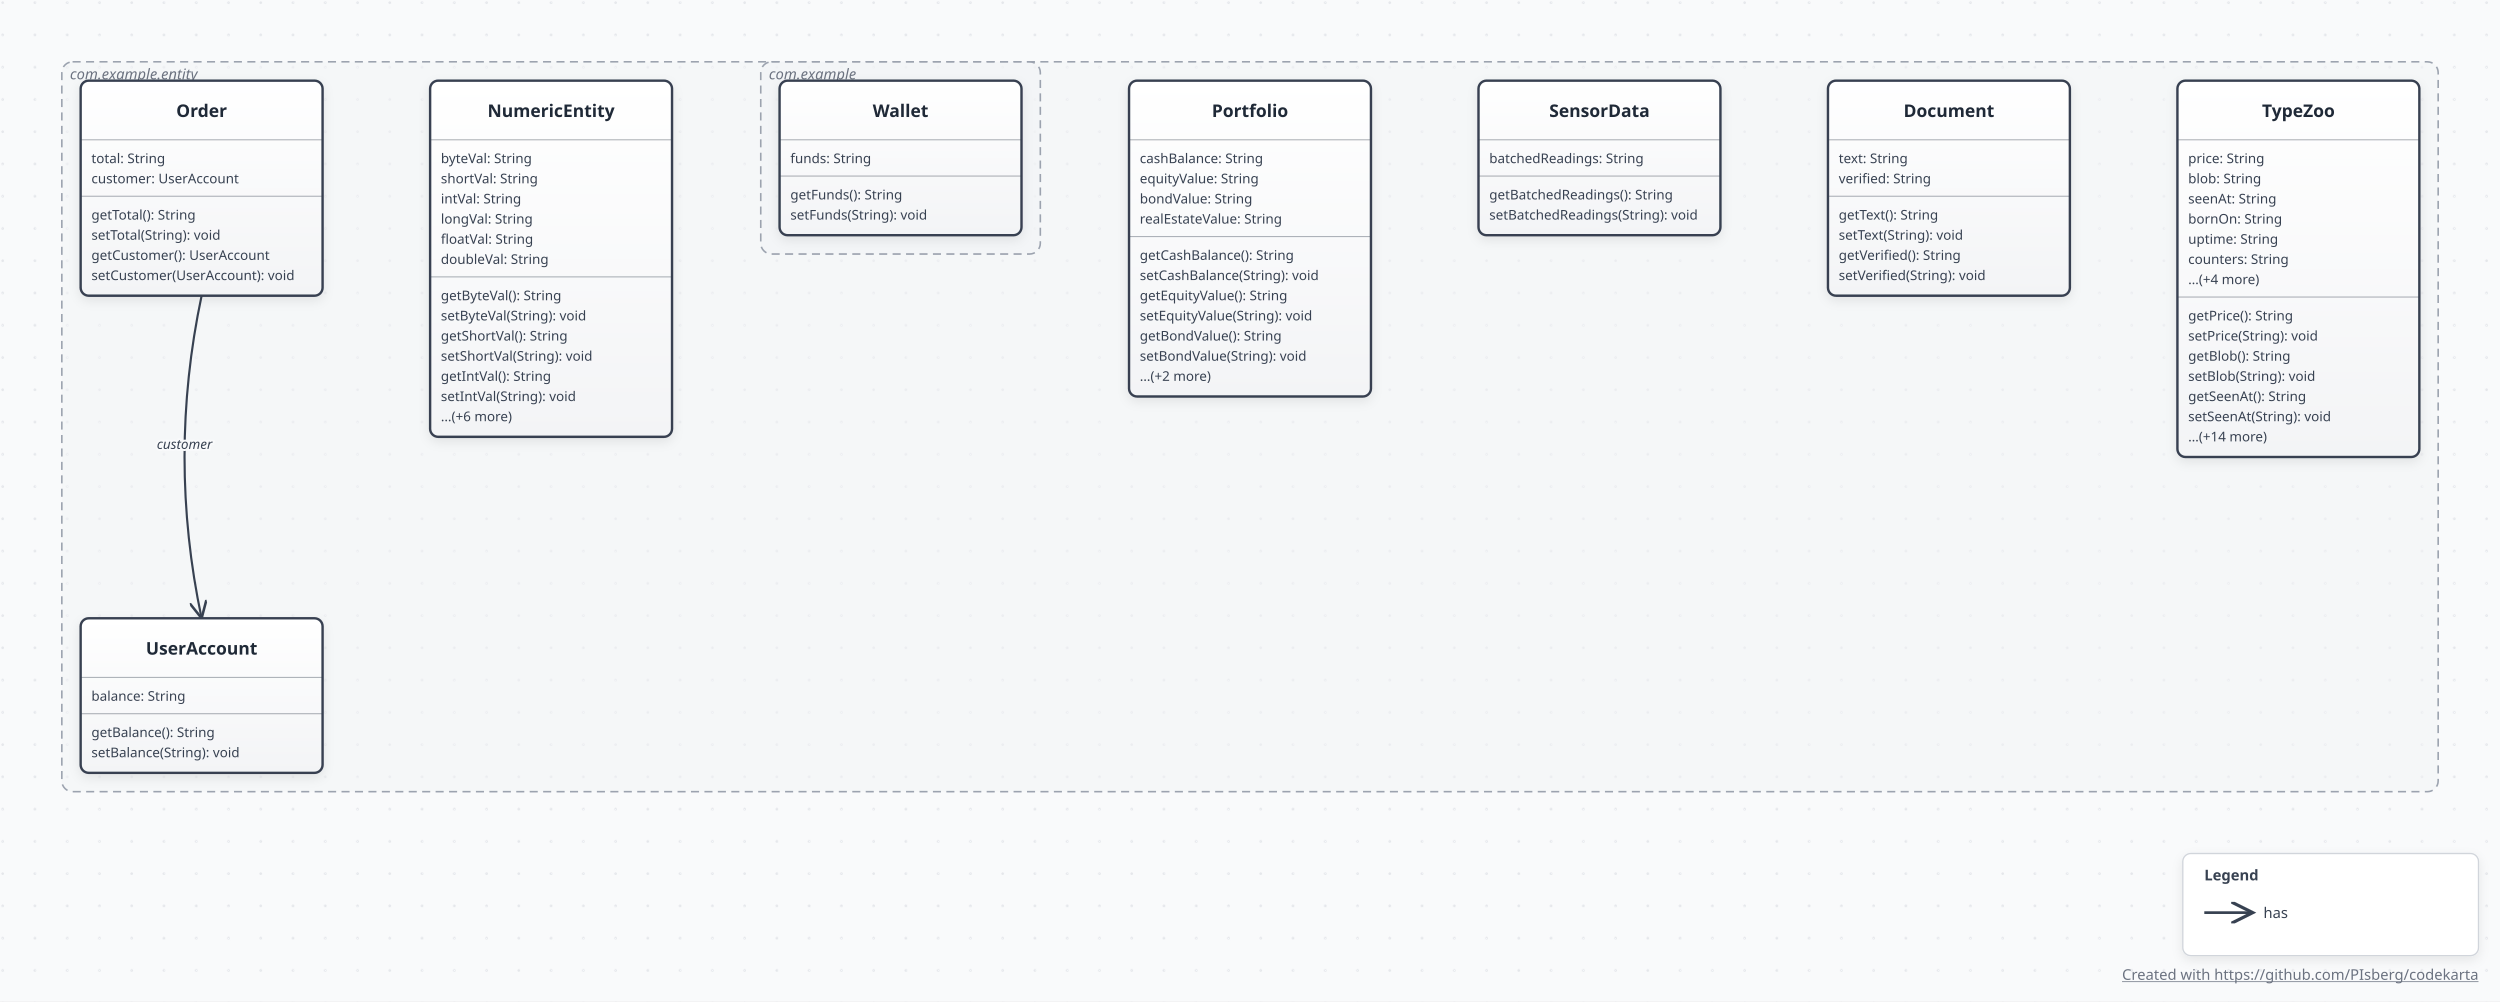
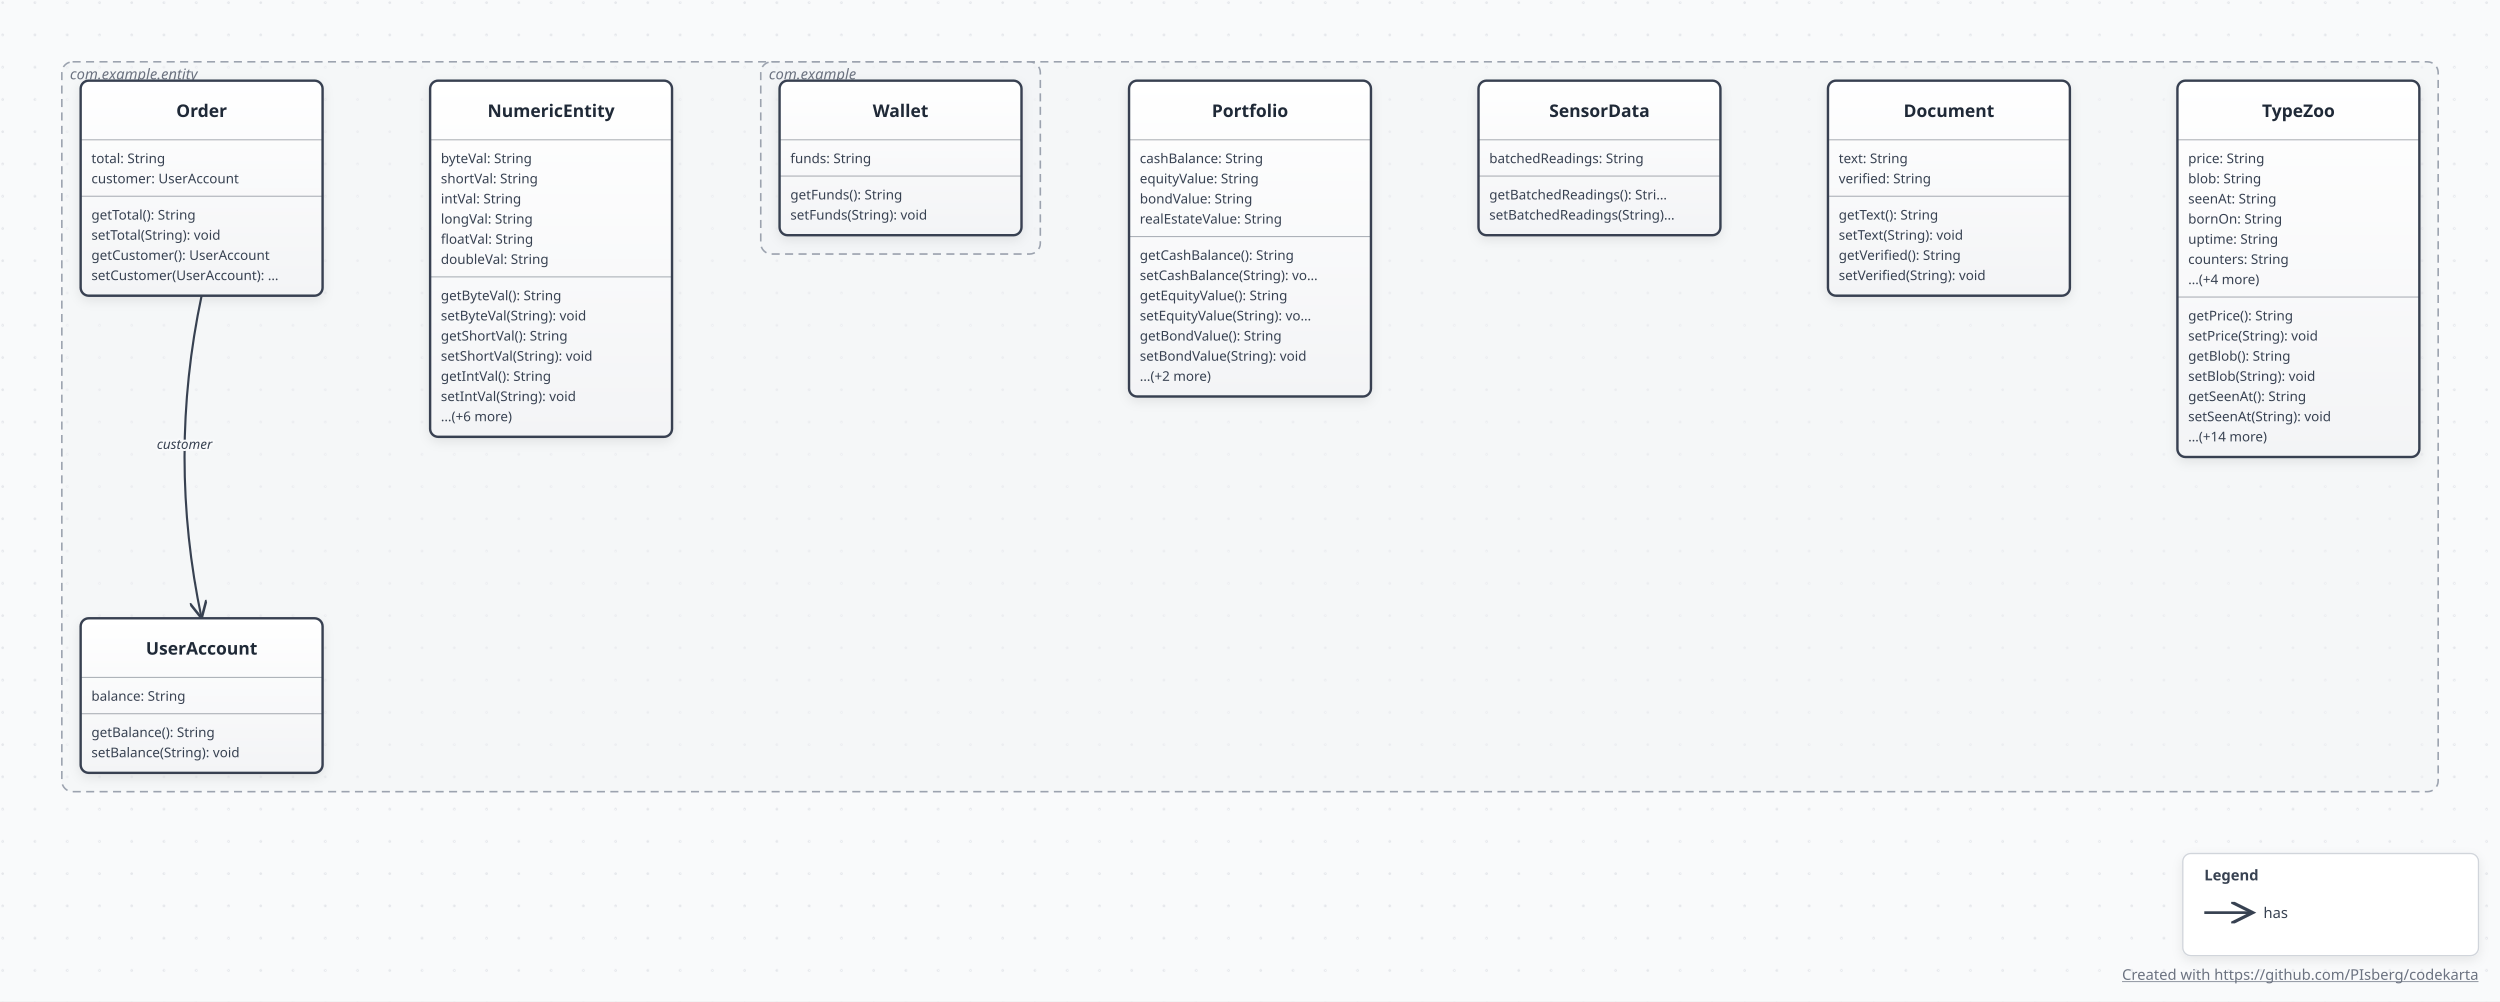
<svg xmlns="http://www.w3.org/2000/svg" width="1860" height="745" viewBox="0 0 1860 745">
  <defs>
    <style>
svg { font-family: 'Outfit', 'Inter', -apple-system, BlinkMacSystemFont, 'Segoe UI', sans-serif; }
text { font-family: 'Outfit', 'Inter', -apple-system, BlinkMacSystemFont, 'Segoe UI', sans-serif !important; }
.node-rect { transition: filter 0.2s ease, stroke-width 0.2s ease, stroke 0.2s ease; }
.node-rect:hover { stroke-width: 2.2 !important; filter: drop-shadow(0 8px 16px rgba(15, 23, 42, 0.12)) !important; }
.edge-line { stroke-linecap: round; stroke-linejoin: round; transition: stroke-width 0.2s ease; }
.edge-line:hover { stroke-width: 2.5 !important; }
.edge-label { paint-order: stroke; stroke: #f9fafb; stroke-width: 3; font-weight: 500; }
.diagram-attribution { fill: #9ca3af; text-decoration: none; transition: fill 0.2s ease; }
.diagram-attribution:hover { fill: #4b5563; text-decoration: underline; }
.group-rect { transition: stroke-width 0.2s ease; }
.node-label { pointer-events: none; }
</style>
    <filter id="nodeShadow" x="-20%" y="-20%" width="140%" height="140%">
      <feDropShadow dx="0" dy="3" stdDeviation="4" flood-color="#0f172a" flood-opacity="0.08" />
    </filter>
    <linearGradient id="grad-CLASS" x1="0%" y1="0%" x2="0%" y2="100%">
      <stop offset="0%" stop-color="#ffffff" />
      <stop offset="100%" stop-color="#f3f4f6" />
    </linearGradient>
    <linearGradient id="grad-INTERFACE" x1="0%" y1="0%" x2="0%" y2="100%">
      <stop offset="0%" stop-color="#eff6ff" />
      <stop offset="100%" stop-color="#dbeafe" />
    </linearGradient>
    <linearGradient id="grad-MODULE" x1="0%" y1="0%" x2="0%" y2="100%">
      <stop offset="0%" stop-color="#faf5ff" />
      <stop offset="100%" stop-color="#ede9fe" />
    </linearGradient>
    <linearGradient id="grad-METHOD" x1="0%" y1="0%" x2="0%" y2="100%">
      <stop offset="0%" stop-color="#fffbeb" />
      <stop offset="100%" stop-color="#fef3c7" />
    </linearGradient>
    <linearGradient id="grad-PACKAGE" x1="0%" y1="0%" x2="0%" y2="100%">
      <stop offset="0%" stop-color="#ecfdf5" />
      <stop offset="100%" stop-color="#d1fae5" />
    </linearGradient>
    <linearGradient id="grad-EXCEPTION" x1="0%" y1="0%" x2="0%" y2="100%">
      <stop offset="0%" stop-color="#fef2f2" />
      <stop offset="100%" stop-color="#fee2e2" />
    </linearGradient>
    <linearGradient id="grad-STATE" x1="0%" y1="0%" x2="0%" y2="100%">
      <stop offset="0%" stop-color="#f0f9ff" />
      <stop offset="100%" stop-color="#e0f2fe" />
    </linearGradient>
    <pattern id="dotGrid" width="24" height="24" patternUnits="userSpaceOnUse">
      <circle cx="2" cy="2" r="1" fill="#e5e7eb" />
    </pattern>
    <marker id="marker-open-374151" markerWidth="10" markerHeight="8" refX="8" refY="4" orient="auto">
      <path d="M0,0 L8,4 L0,8" fill="none" stroke="#374151" stroke-width="1.2" />
    </marker>
  </defs>
  <rect width="1860" height="745" fill="#f9fafb" />
  <rect width="1860" height="745" fill="url(#dotGrid)" />
  <rect class="group-rect" x="46.0" y="46.0" width="1768.0" height="543.0" rx="8" fill="#f3f4f6" fill-opacity="0.5" stroke="#9ca3af" stroke-dasharray="6,4" stroke-width="1.2" />
  <text x="52.0" y="59.0" font-family="sans-serif" font-size="11" fill="#6b7280" font-style="italic">com.example.entity</text>
  <rect class="group-rect" x="566.0" y="46.0" width="208.0" height="143.0" rx="8" fill="#f3f4f6" fill-opacity="0.5" stroke="#9ca3af" stroke-dasharray="6,4" stroke-width="1.2" />
  <text x="572.0" y="59.0" font-family="sans-serif" font-size="11" fill="#6b7280" font-style="italic">com.example</text>
  <path class="edge-line" data-source="Order" data-target="UserAccount" data-type="HAS" d="M150.0 220.0 Q124.6 340.0 150.0 460.0" fill="none" stroke="#374151" stroke-width="1.6" marker-end="url(#marker-open-374151)" />
  <text class="edge-label" data-source="Order" data-target="UserAccount" data-type="HAS" x="137.3" y="334.0" text-anchor="middle" font-family="sans-serif" font-size="10" fill="#374151" font-style="italic">customer</text>
  <g id="Document">
    <rect class="node-rect" x="1360.0" y="60.0" width="180.0" height="160.0" rx="6.0" fill="url(#grad-CLASS)" stroke="#374151" stroke-width="1.8" filter="url(#nodeShadow)" />
-     <text class="node-label" x="1450.0" y="82.0" text-anchor="middle" dominant-baseline="central" font-family="sans-serif" font-size="13" font-weight="bold" fill="#1f2937">Document</text>
+     <text class="node-label" x="1450.0" y="82.0" text-anchor="middle" dominant-baseline="central" font-family="sans-serif" font-size="13.0" font-weight="bold" fill="#1f2937">Document</text>
    <line x1="1360.0" y1="104.0" x2="1540.0" y2="104.0" stroke="#374151" stroke-width="0.8" opacity="0.4" />
    <text x="1368.0" y="117.5" font-family="sans-serif" font-size="10" fill="#374151" dominant-baseline="central">text: String</text>
    <text x="1368.0" y="132.5" font-family="sans-serif" font-size="10" fill="#374151" dominant-baseline="central">verified: String</text>
    <line x1="1360.0" y1="146.0" x2="1540.0" y2="146.0" stroke="#374151" stroke-width="0.8" opacity="0.4" />
    <text x="1368.0" y="159.5" font-family="sans-serif" font-size="10" fill="#374151" dominant-baseline="central">getText(): String</text>
    <text x="1368.0" y="174.5" font-family="sans-serif" font-size="10" fill="#374151" dominant-baseline="central">setText(String): void</text>
    <text x="1368.0" y="189.5" font-family="sans-serif" font-size="10" fill="#374151" dominant-baseline="central">getVerified(): String</text>
    <text x="1368.0" y="204.5" font-family="sans-serif" font-size="10" fill="#374151" dominant-baseline="central">setVerified(String): void</text>
  </g>
  <g id="NumericEntity">
    <rect class="node-rect" x="320.0" y="60.0" width="180.0" height="265.0" rx="6.0" fill="url(#grad-CLASS)" stroke="#374151" stroke-width="1.8" filter="url(#nodeShadow)" />
-     <text class="node-label" x="410.0" y="82.0" text-anchor="middle" dominant-baseline="central" font-family="sans-serif" font-size="13" font-weight="bold" fill="#1f2937">NumericEntity</text>
+     <text class="node-label" x="410.0" y="82.0" text-anchor="middle" dominant-baseline="central" font-family="sans-serif" font-size="13.0" font-weight="bold" fill="#1f2937">NumericEntity</text>
    <line x1="320.0" y1="104.0" x2="500.0" y2="104.0" stroke="#374151" stroke-width="0.8" opacity="0.4" />
    <text x="328.0" y="117.5" font-family="sans-serif" font-size="10" fill="#374151" dominant-baseline="central">byteVal: String</text>
    <text x="328.0" y="132.5" font-family="sans-serif" font-size="10" fill="#374151" dominant-baseline="central">shortVal: String</text>
    <text x="328.0" y="147.5" font-family="sans-serif" font-size="10" fill="#374151" dominant-baseline="central">intVal: String</text>
    <text x="328.0" y="162.5" font-family="sans-serif" font-size="10" fill="#374151" dominant-baseline="central">longVal: String</text>
    <text x="328.0" y="177.5" font-family="sans-serif" font-size="10" fill="#374151" dominant-baseline="central">floatVal: String</text>
    <text x="328.0" y="192.5" font-family="sans-serif" font-size="10" fill="#374151" dominant-baseline="central">doubleVal: String</text>
    <line x1="320.0" y1="206.0" x2="500.0" y2="206.0" stroke="#374151" stroke-width="0.8" opacity="0.4" />
    <text x="328.0" y="219.5" font-family="sans-serif" font-size="10" fill="#374151" dominant-baseline="central">getByteVal(): String</text>
    <text x="328.0" y="234.5" font-family="sans-serif" font-size="10" fill="#374151" dominant-baseline="central">setByteVal(String): void</text>
    <text x="328.0" y="249.5" font-family="sans-serif" font-size="10" fill="#374151" dominant-baseline="central">getShortVal(): String</text>
    <text x="328.0" y="264.5" font-family="sans-serif" font-size="10" fill="#374151" dominant-baseline="central">setShortVal(String): void</text>
    <text x="328.0" y="279.5" font-family="sans-serif" font-size="10" fill="#374151" dominant-baseline="central">getIntVal(): String</text>
    <text x="328.0" y="294.5" font-family="sans-serif" font-size="10" fill="#374151" dominant-baseline="central">setIntVal(String): void</text>
    <text x="328.0" y="309.5" font-family="sans-serif" font-size="10" fill="#374151" dominant-baseline="central">…(+6 more)</text>
  </g>
  <g id="Order">
    <rect class="node-rect" x="60.0" y="60.0" width="180.0" height="160.0" rx="6.0" fill="url(#grad-CLASS)" stroke="#374151" stroke-width="1.8" filter="url(#nodeShadow)" />
-     <text class="node-label" x="150.0" y="82.0" text-anchor="middle" dominant-baseline="central" font-family="sans-serif" font-size="13" font-weight="bold" fill="#1f2937">Order</text>
+     <text class="node-label" x="150.0" y="82.0" text-anchor="middle" dominant-baseline="central" font-family="sans-serif" font-size="13.0" font-weight="bold" fill="#1f2937">Order</text>
    <line x1="60.0" y1="104.0" x2="240.0" y2="104.0" stroke="#374151" stroke-width="0.8" opacity="0.4" />
    <text x="68.0" y="117.5" font-family="sans-serif" font-size="10" fill="#374151" dominant-baseline="central">total: String</text>
    <text x="68.0" y="132.5" font-family="sans-serif" font-size="10" fill="#374151" dominant-baseline="central">customer: UserAccount</text>
    <line x1="60.0" y1="146.0" x2="240.0" y2="146.0" stroke="#374151" stroke-width="0.8" opacity="0.4" />
    <text x="68.0" y="159.5" font-family="sans-serif" font-size="10" fill="#374151" dominant-baseline="central">getTotal(): String</text>
    <text x="68.0" y="174.5" font-family="sans-serif" font-size="10" fill="#374151" dominant-baseline="central">setTotal(String): void</text>
    <text x="68.0" y="189.5" font-family="sans-serif" font-size="10" fill="#374151" dominant-baseline="central">getCustomer(): UserAccount</text>
-     <text x="68.0" y="204.5" font-family="sans-serif" font-size="10" fill="#374151" dominant-baseline="central">setCustomer(UserAccount): void</text>
+     <text x="68.0" y="204.5" font-family="sans-serif" font-size="10" fill="#374151" dominant-baseline="central">setCustomer(UserAccount): …</text>
  </g>
  <g id="UserAccount">
    <rect class="node-rect" x="60.0" y="460.0" width="180.0" height="115.0" rx="6.0" fill="url(#grad-CLASS)" stroke="#374151" stroke-width="1.8" filter="url(#nodeShadow)" />
-     <text class="node-label" x="150.0" y="482.0" text-anchor="middle" dominant-baseline="central" font-family="sans-serif" font-size="13" font-weight="bold" fill="#1f2937">UserAccount</text>
+     <text class="node-label" x="150.0" y="482.0" text-anchor="middle" dominant-baseline="central" font-family="sans-serif" font-size="13.0" font-weight="bold" fill="#1f2937">UserAccount</text>
    <line x1="60.0" y1="504.0" x2="240.0" y2="504.0" stroke="#374151" stroke-width="0.8" opacity="0.4" />
    <text x="68.0" y="517.5" font-family="sans-serif" font-size="10" fill="#374151" dominant-baseline="central">balance: String</text>
    <line x1="60.0" y1="531.0" x2="240.0" y2="531.0" stroke="#374151" stroke-width="0.8" opacity="0.4" />
    <text x="68.0" y="544.5" font-family="sans-serif" font-size="10" fill="#374151" dominant-baseline="central">getBalance(): String</text>
    <text x="68.0" y="559.5" font-family="sans-serif" font-size="10" fill="#374151" dominant-baseline="central">setBalance(String): void</text>
  </g>
  <g id="Portfolio">
    <rect class="node-rect" x="840.0" y="60.0" width="180.0" height="235.0" rx="6.0" fill="url(#grad-CLASS)" stroke="#374151" stroke-width="1.8" filter="url(#nodeShadow)" />
-     <text class="node-label" x="930.0" y="82.0" text-anchor="middle" dominant-baseline="central" font-family="sans-serif" font-size="13" font-weight="bold" fill="#1f2937">Portfolio</text>
+     <text class="node-label" x="930.0" y="82.0" text-anchor="middle" dominant-baseline="central" font-family="sans-serif" font-size="13.0" font-weight="bold" fill="#1f2937">Portfolio</text>
    <line x1="840.0" y1="104.0" x2="1020.0" y2="104.0" stroke="#374151" stroke-width="0.8" opacity="0.4" />
    <text x="848.0" y="117.5" font-family="sans-serif" font-size="10" fill="#374151" dominant-baseline="central">cashBalance: String</text>
    <text x="848.0" y="132.5" font-family="sans-serif" font-size="10" fill="#374151" dominant-baseline="central">equityValue: String</text>
    <text x="848.0" y="147.5" font-family="sans-serif" font-size="10" fill="#374151" dominant-baseline="central">bondValue: String</text>
    <text x="848.0" y="162.5" font-family="sans-serif" font-size="10" fill="#374151" dominant-baseline="central">realEstateValue: String</text>
    <line x1="840.0" y1="176.0" x2="1020.0" y2="176.0" stroke="#374151" stroke-width="0.8" opacity="0.4" />
    <text x="848.0" y="189.5" font-family="sans-serif" font-size="10" fill="#374151" dominant-baseline="central">getCashBalance(): String</text>
-     <text x="848.0" y="204.5" font-family="sans-serif" font-size="10" fill="#374151" dominant-baseline="central">setCashBalance(String): void</text>
+     <text x="848.0" y="204.5" font-family="sans-serif" font-size="10" fill="#374151" dominant-baseline="central">setCashBalance(String): vo…</text>
    <text x="848.0" y="219.5" font-family="sans-serif" font-size="10" fill="#374151" dominant-baseline="central">getEquityValue(): String</text>
-     <text x="848.0" y="234.5" font-family="sans-serif" font-size="10" fill="#374151" dominant-baseline="central">setEquityValue(String): void</text>
+     <text x="848.0" y="234.5" font-family="sans-serif" font-size="10" fill="#374151" dominant-baseline="central">setEquityValue(String): vo…</text>
    <text x="848.0" y="249.5" font-family="sans-serif" font-size="10" fill="#374151" dominant-baseline="central">getBondValue(): String</text>
    <text x="848.0" y="264.5" font-family="sans-serif" font-size="10" fill="#374151" dominant-baseline="central">setBondValue(String): void</text>
    <text x="848.0" y="279.5" font-family="sans-serif" font-size="10" fill="#374151" dominant-baseline="central">…(+2 more)</text>
  </g>
  <g id="SensorData">
    <rect class="node-rect" x="1100.0" y="60.0" width="180.0" height="115.0" rx="6.0" fill="url(#grad-CLASS)" stroke="#374151" stroke-width="1.8" filter="url(#nodeShadow)" />
-     <text class="node-label" x="1190.0" y="82.0" text-anchor="middle" dominant-baseline="central" font-family="sans-serif" font-size="13" font-weight="bold" fill="#1f2937">SensorData</text>
+     <text class="node-label" x="1190.0" y="82.0" text-anchor="middle" dominant-baseline="central" font-family="sans-serif" font-size="13.0" font-weight="bold" fill="#1f2937">SensorData</text>
    <line x1="1100.0" y1="104.0" x2="1280.0" y2="104.0" stroke="#374151" stroke-width="0.8" opacity="0.4" />
    <text x="1108.0" y="117.5" font-family="sans-serif" font-size="10" fill="#374151" dominant-baseline="central">batchedReadings: String</text>
    <line x1="1100.0" y1="131.0" x2="1280.0" y2="131.0" stroke="#374151" stroke-width="0.8" opacity="0.4" />
-     <text x="1108.0" y="144.5" font-family="sans-serif" font-size="10" fill="#374151" dominant-baseline="central">getBatchedReadings(): String</text>
-     <text x="1108.0" y="159.5" font-family="sans-serif" font-size="10" fill="#374151" dominant-baseline="central">setBatchedReadings(String): void</text>
+     <text x="1108.0" y="144.5" font-family="sans-serif" font-size="10" fill="#374151" dominant-baseline="central">getBatchedReadings(): Stri…</text>
+     <text x="1108.0" y="159.5" font-family="sans-serif" font-size="10" fill="#374151" dominant-baseline="central">setBatchedReadings(String)…</text>
  </g>
  <g id="TypeZoo">
    <rect class="node-rect" x="1620.0" y="60.0" width="180.0" height="280.0" rx="6.0" fill="url(#grad-CLASS)" stroke="#374151" stroke-width="1.8" filter="url(#nodeShadow)" />
-     <text class="node-label" x="1710.0" y="82.0" text-anchor="middle" dominant-baseline="central" font-family="sans-serif" font-size="13" font-weight="bold" fill="#1f2937">TypeZoo</text>
+     <text class="node-label" x="1710.0" y="82.0" text-anchor="middle" dominant-baseline="central" font-family="sans-serif" font-size="13.0" font-weight="bold" fill="#1f2937">TypeZoo</text>
    <line x1="1620.0" y1="104.0" x2="1800.0" y2="104.0" stroke="#374151" stroke-width="0.8" opacity="0.4" />
    <text x="1628.0" y="117.5" font-family="sans-serif" font-size="10" fill="#374151" dominant-baseline="central">price: String</text>
    <text x="1628.0" y="132.5" font-family="sans-serif" font-size="10" fill="#374151" dominant-baseline="central">blob: String</text>
    <text x="1628.0" y="147.5" font-family="sans-serif" font-size="10" fill="#374151" dominant-baseline="central">seenAt: String</text>
    <text x="1628.0" y="162.5" font-family="sans-serif" font-size="10" fill="#374151" dominant-baseline="central">bornOn: String</text>
    <text x="1628.0" y="177.5" font-family="sans-serif" font-size="10" fill="#374151" dominant-baseline="central">uptime: String</text>
    <text x="1628.0" y="192.5" font-family="sans-serif" font-size="10" fill="#374151" dominant-baseline="central">counters: String</text>
    <text x="1628.0" y="207.5" font-family="sans-serif" font-size="10" fill="#374151" dominant-baseline="central">…(+4 more)</text>
    <line x1="1620.0" y1="221.0" x2="1800.0" y2="221.0" stroke="#374151" stroke-width="0.8" opacity="0.4" />
    <text x="1628.0" y="234.5" font-family="sans-serif" font-size="10" fill="#374151" dominant-baseline="central">getPrice(): String</text>
    <text x="1628.0" y="249.5" font-family="sans-serif" font-size="10" fill="#374151" dominant-baseline="central">setPrice(String): void</text>
    <text x="1628.0" y="264.5" font-family="sans-serif" font-size="10" fill="#374151" dominant-baseline="central">getBlob(): String</text>
    <text x="1628.0" y="279.5" font-family="sans-serif" font-size="10" fill="#374151" dominant-baseline="central">setBlob(String): void</text>
    <text x="1628.0" y="294.5" font-family="sans-serif" font-size="10" fill="#374151" dominant-baseline="central">getSeenAt(): String</text>
    <text x="1628.0" y="309.5" font-family="sans-serif" font-size="10" fill="#374151" dominant-baseline="central">setSeenAt(String): void</text>
    <text x="1628.0" y="324.5" font-family="sans-serif" font-size="10" fill="#374151" dominant-baseline="central">…(+14 more)</text>
  </g>
  <g id="Wallet">
    <rect class="node-rect" x="580.0" y="60.0" width="180.0" height="115.0" rx="6.0" fill="url(#grad-CLASS)" stroke="#374151" stroke-width="1.8" filter="url(#nodeShadow)" />
-     <text class="node-label" x="670.0" y="82.0" text-anchor="middle" dominant-baseline="central" font-family="sans-serif" font-size="13" font-weight="bold" fill="#1f2937">Wallet</text>
+     <text class="node-label" x="670.0" y="82.0" text-anchor="middle" dominant-baseline="central" font-family="sans-serif" font-size="13.0" font-weight="bold" fill="#1f2937">Wallet</text>
    <line x1="580.0" y1="104.0" x2="760.0" y2="104.0" stroke="#374151" stroke-width="0.8" opacity="0.4" />
    <text x="588.0" y="117.5" font-family="sans-serif" font-size="10" fill="#374151" dominant-baseline="central">funds: String</text>
    <line x1="580.0" y1="131.0" x2="760.0" y2="131.0" stroke="#374151" stroke-width="0.8" opacity="0.4" />
    <text x="588.0" y="144.5" font-family="sans-serif" font-size="10" fill="#374151" dominant-baseline="central">getFunds(): String</text>
    <text x="588.0" y="159.5" font-family="sans-serif" font-size="10" fill="#374151" dominant-baseline="central">setFunds(String): void</text>
  </g>
  <rect x="1624.0" y="635.0" width="220.0" height="76.0" rx="6" fill="#ffffff" stroke="#d1d5db" stroke-width="1" filter="url(#nodeShadow)" />
  <text x="1640.0" y="655.0" font-family="sans-serif" font-size="11" font-weight="bold" fill="#374151">Legend</text>
  <line x1="1640.0" y1="679.0" x2="1676.0" y2="679.0" stroke="#374151" stroke-width="2" marker-end="url(#marker-open-374151)" />
  <text x="1684.0" y="683.0" font-family="sans-serif" font-size="11" fill="#374151">has</text>
  <a class="diagram-attribution" href="https://github.com/PIsberg/codekarta" target="_blank" rel="noopener noreferrer">
    <text x="1844.0" y="729.0" text-anchor="end" font-family="sans-serif" font-size="11" fill="#6b7280" text-decoration="underline">Created with https://github.com/PIsberg/codekarta</text>
  </a>
</svg>
